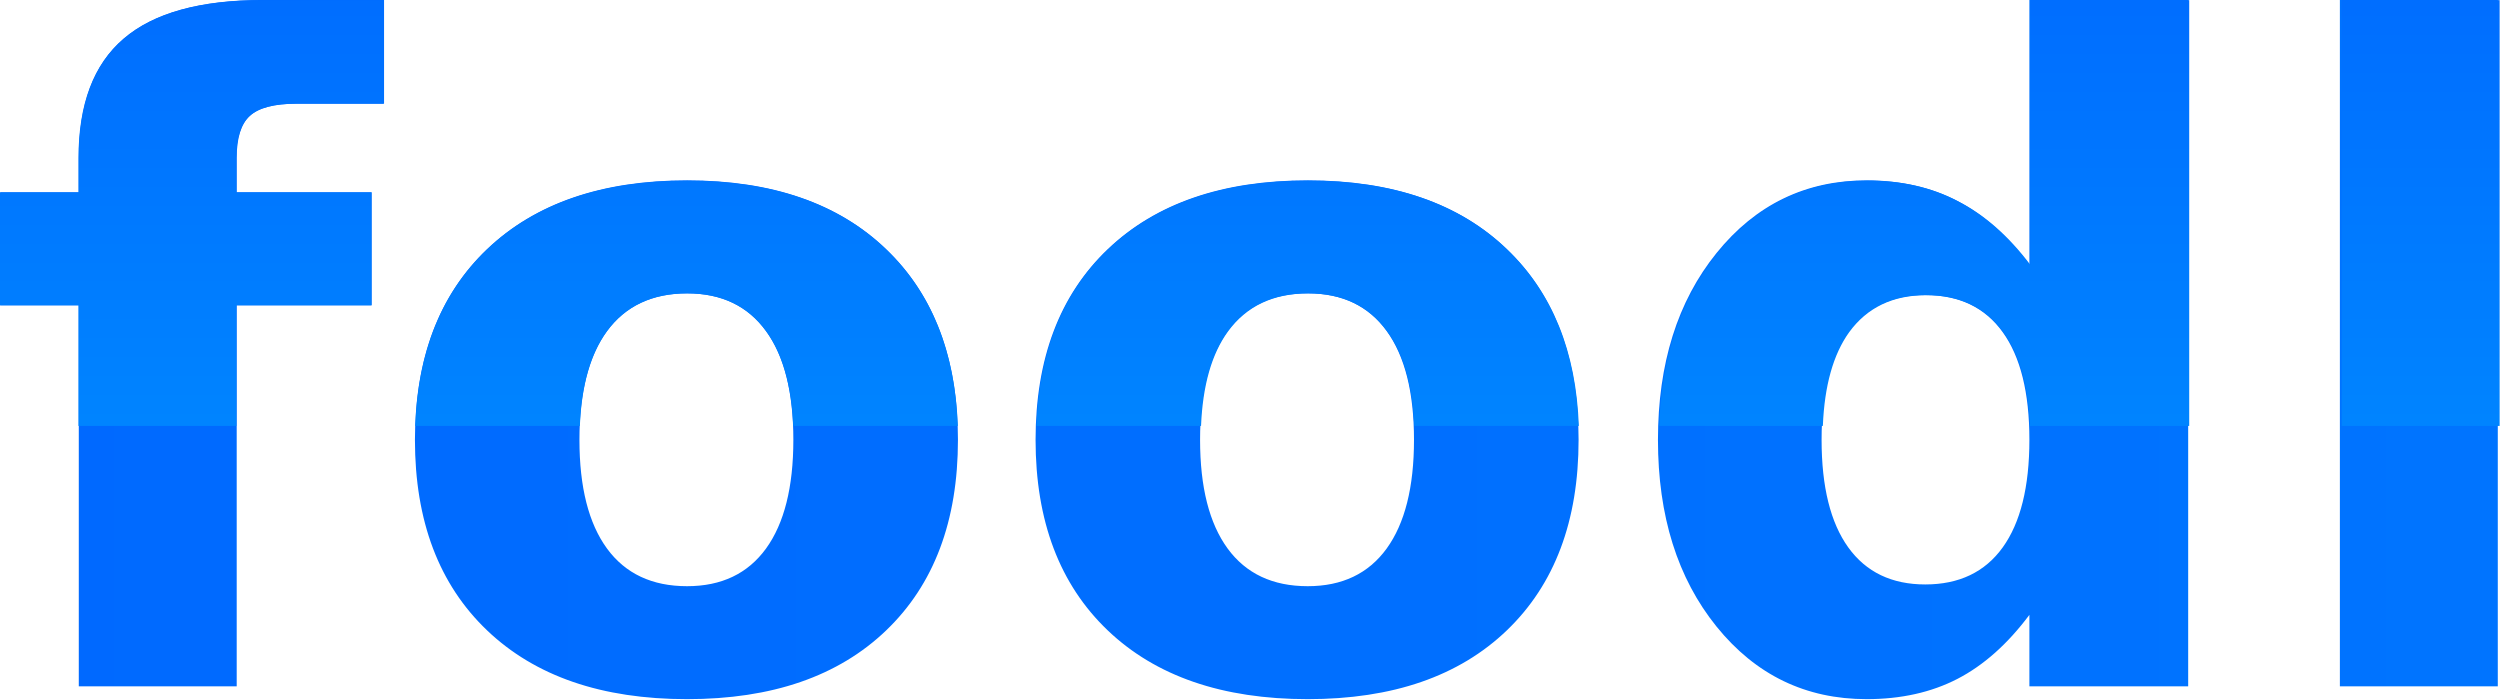
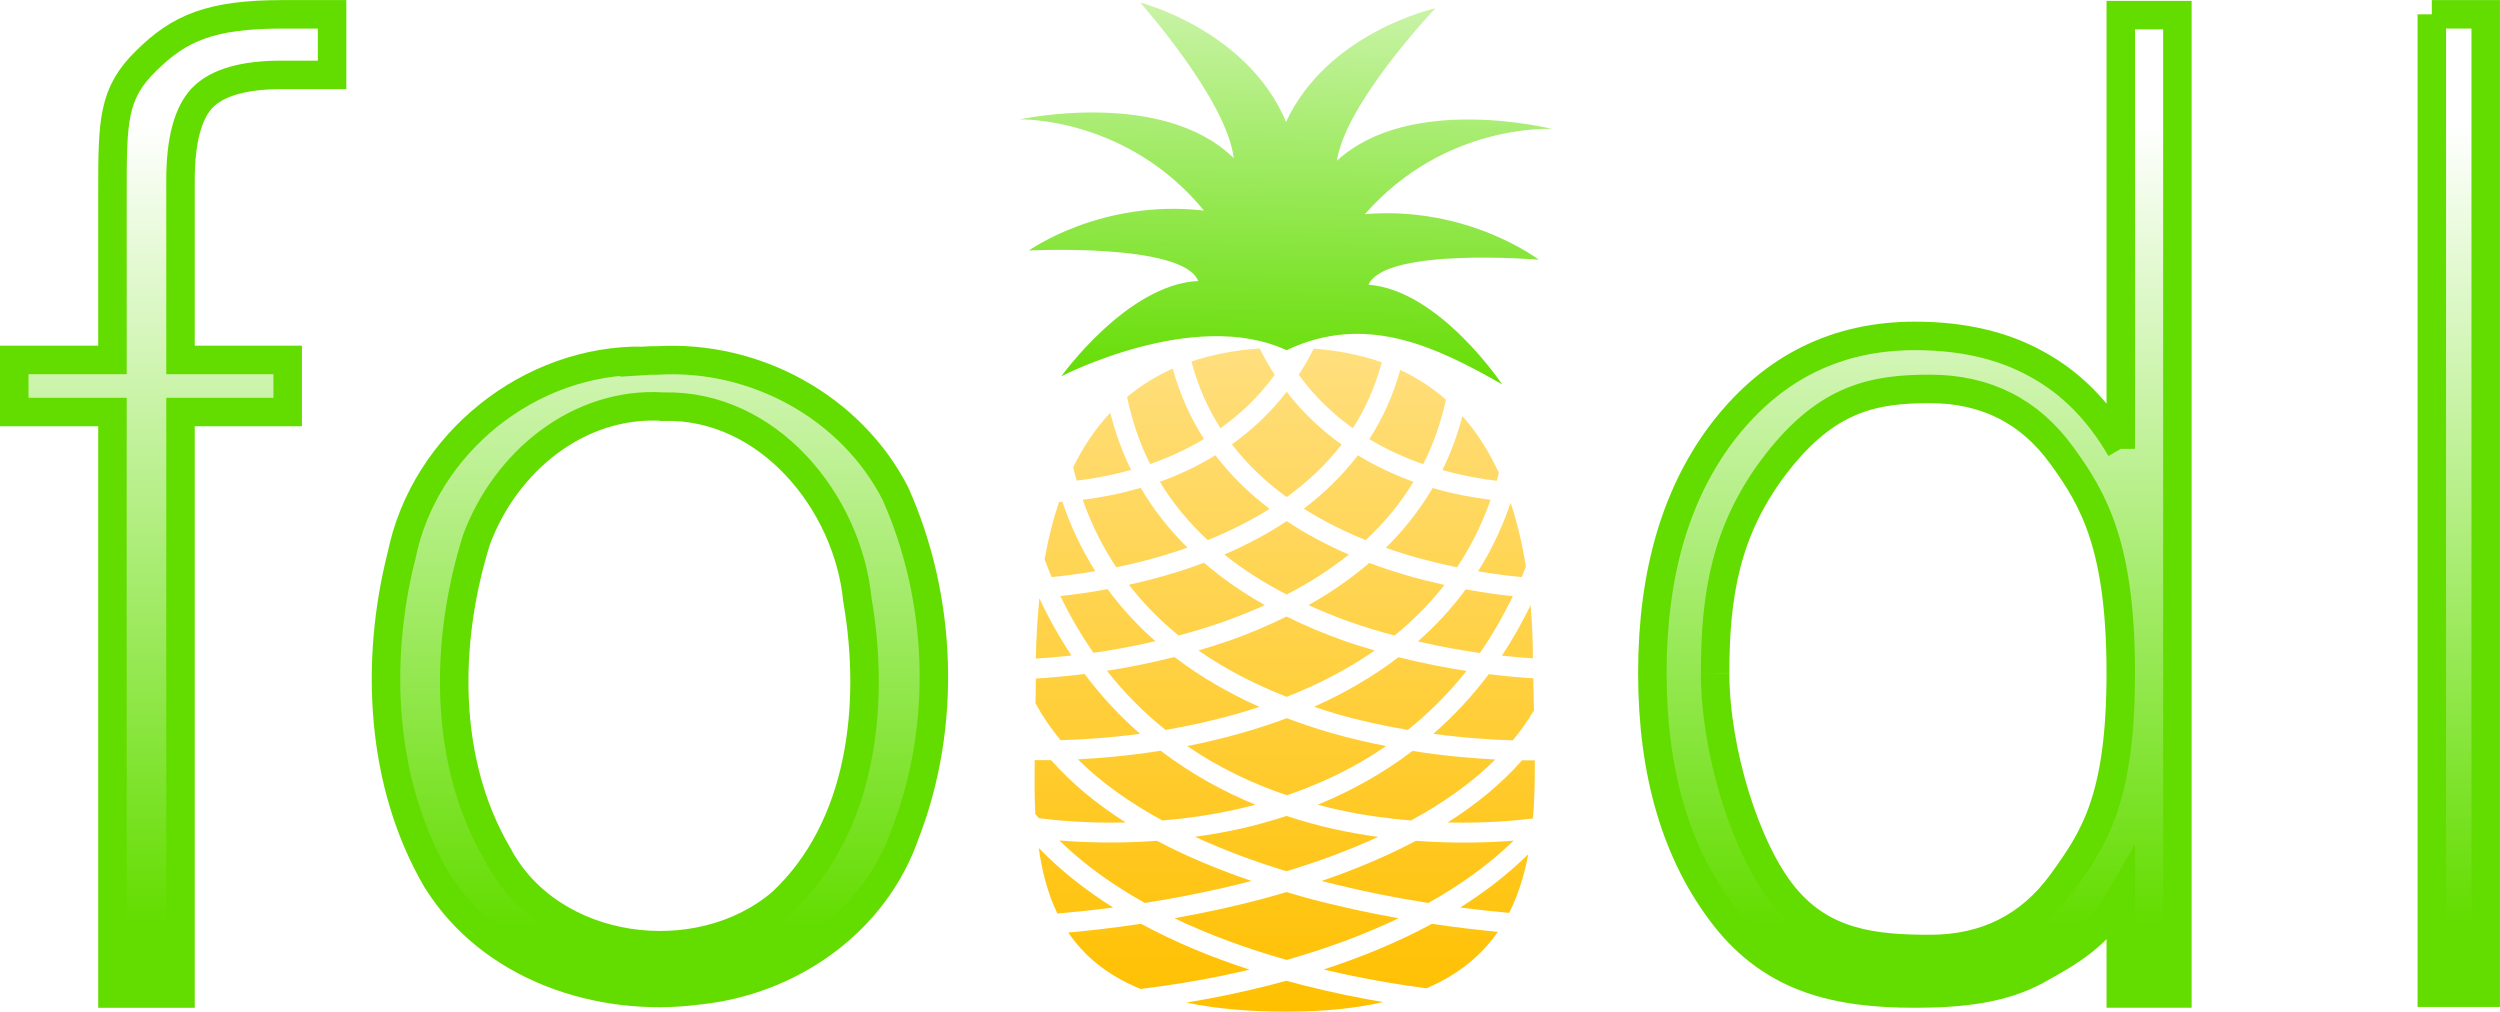
- <svg xmlns="http://www.w3.org/2000/svg" xmlns:xlink="http://www.w3.org/1999/xlink" width="491.76" height="137.525" id="svg3902" version="1.1">
-   <defs id="defs3904">
-     <linearGradient gradientTransform="translate(51.64923,-131.8651)" xlink:href="#linearGradient3832" id="linearGradient3838" x1="349.152" y1="411.076" x2="349.152" y2="493.07" gradientUnits="userSpaceOnUse" />
-     <linearGradient id="linearGradient3832">
-       <stop style="stop-color:#006eff;stop-opacity:1;" offset="0" id="stop3834" />
-       <stop style="stop-color:#0084ff;stop-opacity:1;" offset="1" id="stop3836" />
+ <svg xmlns="http://www.w3.org/2000/svg" xmlns:xlink="http://www.w3.org/1999/xlink" version="1.1" width="465.031" height="188.183" id="svg3223">
+   <defs id="defs3225">
+     <linearGradient id="linearGradient4072">
+       <stop id="stop4074" style="stop-color:#f2f7ef;stop-opacity:1" offset="0" />
+       <stop id="stop4076" style="stop-color:#dee8d9;stop-opacity:1" offset="1" />
    </linearGradient>
-     <linearGradient xlink:href="#linearGradient3844" id="linearGradient3850" x1="128.237" y1="478.513" x2="619.945" y2="478.513" gradientUnits="userSpaceOnUse" />
-     <linearGradient id="linearGradient3844">
-       <stop style="stop-color:#0069ff;stop-opacity:1;" offset="0" id="stop3846" />
-       <stop style="stop-color:#0074ff;stop-opacity:1;" offset="1" id="stop3848" />
+     <linearGradient x1="354.062" y1="184.787" x2="354.062" y2="75.998" id="linearGradient15053-8" xlink:href="#linearGradient13450-6-7-2" gradientUnits="userSpaceOnUse" gradientTransform="matrix(0.873803,0.01408179,-0.01611343,0.9998702,60.89218,197.934)" />
+     <linearGradient id="linearGradient13450-6-7-2">
+       <stop id="stop13452-8-5-2" style="stop-color:#63dd00;stop-opacity:1" offset="0" />
+       <stop id="stop13454-9-6-6" style="stop-color:#ffffff;stop-opacity:1" offset="1" />
    </linearGradient>
-     <linearGradient xlink:href="#linearGradient3844" id="linearGradient3889" x1="128.237" y1="478.513" x2="619.945" y2="478.513" gradientUnits="userSpaceOnUse" />
-     <linearGradient id="linearGradient3891">
-       <stop style="stop-color:#0069ff;stop-opacity:1;" offset="0" id="stop3893" />
-       <stop style="stop-color:#0074ff;stop-opacity:1;" offset="1" id="stop3895" />
+     <linearGradient x1="49.851" y1="188.385" x2="49.851" y2="-60.793" id="linearGradient15116-4" xlink:href="#linearGradient13460-0-4-5" gradientUnits="userSpaceOnUse" gradientTransform="translate(319.7755,314.9338)" />
+     <linearGradient id="linearGradient13460-0-4-5">
+       <stop id="stop13462-0-2-8" style="stop-color:#ffc000;stop-opacity:1" offset="0" />
+       <stop id="stop13464-7-7-9" style="stop-color:#ffffff;stop-opacity:1" offset="1" />
    </linearGradient>
-     <linearGradient gradientTransform="translate(51.64923,-131.8651)" y2="478.513" x2="619.945" y1="478.513" x1="128.237" gradientUnits="userSpaceOnUse" id="linearGradient3900" xlink:href="#linearGradient3844" />
+     <linearGradient x1="228.989" y1="359.593" x2="228.989" y2="210.996" id="linearGradient13955-0" xlink:href="#linearGradient13450-6-5" gradientUnits="userSpaceOnUse" gradientTransform="translate(-10.55204,127.6156)" />
+     <linearGradient id="linearGradient13450-6-5">
+       <stop id="stop13452-8-0" style="stop-color:#63dd00;stop-opacity:1" offset="0" />
+       <stop id="stop13454-9-4" style="stop-color:#ffffff;stop-opacity:1" offset="1" />
+     </linearGradient>
+     <linearGradient x1="228.989" y1="359.593" x2="228.989" y2="210.996" id="linearGradient13953-0" xlink:href="#linearGradient13450-6-5" gradientUnits="userSpaceOnUse" gradientTransform="translate(-8.367215,127.7673)" />
+     <linearGradient id="linearGradient3195">
+       <stop id="stop3197" style="stop-color:#63dd00;stop-opacity:1" offset="0" />
+       <stop id="stop3199" style="stop-color:#ffffff;stop-opacity:1" offset="1" />
+     </linearGradient>
+     <linearGradient x1="228.989" y1="359.593" x2="228.989" y2="210.996" id="linearGradient13951-5" xlink:href="#linearGradient13450-6-5" gradientUnits="userSpaceOnUse" gradientTransform="translate(19.23964,128.3299)" />
+     <linearGradient id="linearGradient3202">
+       <stop id="stop3204" style="stop-color:#63dd00;stop-opacity:1" offset="0" />
+       <stop id="stop3206" style="stop-color:#ffffff;stop-opacity:1" offset="1" />
+     </linearGradient>
+     <linearGradient x1="228.989" y1="359.593" x2="228.989" y2="210.996" id="linearGradient15697" xlink:href="#linearGradient13450-6-5" gradientUnits="userSpaceOnUse" gradientTransform="translate(-100.1253,-187.802)" />
+     <linearGradient id="linearGradient3209">
+       <stop id="stop3211" style="stop-color:#63dd00;stop-opacity:1" offset="0" />
+       <stop id="stop3213" style="stop-color:#ffffff;stop-opacity:1" offset="1" />
+     </linearGradient>
+     <linearGradient x1="228.989" y1="359.593" x2="228.989" y2="210.996" id="linearGradient3221" xlink:href="#linearGradient13450-6-5" gradientUnits="userSpaceOnUse" gradientTransform="translate(30.21743,127.6156)" />
  </defs>
-   <g id="layer1" transform="translate(-179.8342,-277.8852)">
-     <text xml:space="preserve" style="font-size:98.721px;font-style:normal;font-variant:normal;font-weight:normal;font-stretch:normal;line-height:125%;letter-spacing:0px;word-spacing:0px;fill:url(#linearGradient3900);fill-opacity:1;stroke:none;font-family:Candara;-inkscape-font-specification:Candara" x="176.503" y="412.894" id="text3763">
-       <tspan id="tspan3765" x="176.503" y="412.894" style="font-size:177.699px;font-style:normal;font-variant:normal;font-weight:bold;font-stretch:normal;fill:url(#linearGradient3900);fill-opacity:1;font-family:DejaVu Sans;-inkscape-font-specification:DejaVu Sans Bold">foodl</tspan>
-     </text>
-     <path style="fill:url(#linearGradient3838);fill-opacity:1;stroke:none" d="m 231.553,277.914 c -12.379,1.4e-4 -21.537,2.535 -27.438,7.625 -5.9,5.033 -8.844,12.852 -8.844,23.438 l 0,6.75 -15.438,0 0,22.219 15.438,0 0,23.719 31.062,0 0,-23.719 26.562,0 0,-22.219 -26.562,0 0,-6.75 c -5e-5,-3.933 0.858,-6.688 2.594,-8.25 1.735,-1.62 4.823,-2.437 9.219,-2.438 l 17.156,0 0,-20.375 -23.75,0 z m 347.656,0 0,52.062 c -4.281,-5.669 -9.013,-9.839 -14.219,-12.5 -5.148,-2.719 -11.071,-4.062 -17.781,-4.062 -11.974,1e-4 -21.807,4.768 -29.5,14.312 -7.218,8.9 -11.054,20.2 -11.5,33.938 l 32.188,0 c 0.317,-7.91 2.039,-14.042 5.156,-18.406 3.528,-4.859 8.593,-7.312 15.188,-7.312 6.652,8e-5 11.717,2.454 15.188,7.312 3.169,4.364 4.896,10.496 5.219,18.406 l 31.312,0 0,-83.75 -31.25,0 z m 61.25,0 0,83.75 31.062,0 0,-83.75 -31.062,0 z m -325.438,35.5 c -16.775,1e-4 -29.92,4.508 -39.406,13.531 -8.877,8.496 -13.574,20.07 -14.094,34.719 l 32.375,0 c 0.328,-7.962 2.091,-14.178 5.312,-18.594 3.644,-4.975 8.929,-7.469 15.812,-7.469 6.768,8e-5 11.945,2.494 15.531,7.469 3.221,4.416 4.984,10.631 5.312,18.594 l 32.375,0 c -0.519,-14.649 -5.217,-26.223 -14.094,-34.719 -9.371,-9.024 -22.408,-13.531 -39.125,-13.531 z m 122.156,0 c -16.775,1e-4 -29.92,4.508 -39.406,13.531 -8.877,8.496 -13.543,20.07 -14.062,34.719 l 32.375,0 c 0.328,-7.962 2.091,-14.178 5.312,-18.594 3.644,-4.975 8.898,-7.469 15.781,-7.469 6.768,8e-5 11.945,2.494 15.531,7.469 3.221,4.416 4.984,10.631 5.312,18.594 l 32.375,0 c -0.52,-14.649 -5.217,-26.223 -14.094,-34.719 -9.371,-9.024 -22.408,-13.531 -39.125,-13.531 z" id="rect3807" />
+   <g transform="translate(-130.3438,-315.4062)" id="layer1">
+     <path d="m 192.116,329.337 -9.426,0 c -7.039,1.5e-4 -11.944,1.422 -14.717,4.266 -2.702,2.844 -4.053,7.963 -4.053,15.357 l 0,33.397 19.939,0 0,9.695 -19.939,0 0,108.163 -12.659,0 0,-108.163 -18.265,0 0,-9.695 18.265,0 0,-31.157 c 0,-13.295 0.062,-18.419 6.248,-24.462 6.185,-6.114 11.956,-8.666 25.394,-8.667 l 9.213,0 z" id="path15178" style="font-size:218.412px;font-style:normal;font-variant:normal;font-weight:normal;font-stretch:normal;line-height:125%;letter-spacing:0px;word-spacing:0px;fill:url(#linearGradient3221);fill-opacity:1;stroke:#63dd00;stroke-width:5.3;stroke-miterlimit:4;stroke-opacity:1;stroke-dasharray:none;font-family:DejaVu Sans;-inkscape-font-specification:DejaVu Sans" />
+     <path d="m 250.146,382.517 c -21.232,-0.347 -40.851,15.383 -45.094,36.188 -5.049,19.808 -3.93,42.582 6.562,60.438 10.046,16.091 30.087,22.88 48.5,20.5 17.199,-1.734 32.915,-12.648 38.656,-29.281 7.763,-20.071 6.838,-43.678 -1.875,-63.156 -8.257,-16.128 -26.189,-25.827 -44.219,-24.75 -0.845,-0.02 -1.688,0.005 -2.531,0.062 z m 3.656,8.531 c 19.399,-0.454 34.251,17.678 36.031,35.969 3.367,19.369 0.917,42.327 -14.125,56.312 -15.504,13.206 -43.024,9.608 -52.781,-8.969 -10.219,-17.373 -9.859,-39.742 -3.938,-58.594 5.332,-14.364 18.891,-25.752 34.812,-24.719 z" id="path15180" style="font-size:218.412px;font-style:normal;font-variant:normal;font-weight:normal;font-stretch:normal;line-height:125%;letter-spacing:0px;word-spacing:0px;fill:url(#linearGradient13951-5);fill-opacity:1;stroke:#63dd00;stroke-width:5.3;stroke-miterlimit:4;stroke-opacity:1;stroke-dasharray:none;font-family:DejaVu Sans;-inkscape-font-specification:DejaVu Sans" />
+     <path d="m 524.833,398.899 0,-80.677 10.532,0 0,181.991 -10.532,0 0,-17.917 c -4.124,7.11 -9.349,10.112 -15.677,13.596 -6.257,3.413 -13.793,4.321 -22.609,4.321 -14.433,0 -26.2,-2.666 -35.3,-14.184 -9.029,-11.518 -13.544,-26.662 -13.544,-45.431 -10e-6,-18.77 4.515,-33.913 13.544,-45.431 9.1,-11.518 20.867,-17.277 35.3,-17.277 8.816,1.2e-4 16.352,1.742 22.609,5.226 6.328,3.413 11.553,8.674 15.677,15.784 m -75.454,41.699 c -4e-5,14.433 5.683,32.867 12.892,41.596 7.21,8.729 16.674,9.739 27.054,9.739 10.38,0 18.556,-4.088 24.529,-12.264 5.972,-8.247 10.979,-15.547 10.979,-39.071 0,-23.524 -5.006,-32.303 -10.979,-40.48 -5.972,-8.247 -14.149,-12.371 -24.529,-12.371 -10.38,10e-5 -19.097,1.634 -28.569,13.886 -9.472,12.252 -11.377,24.532 -11.377,38.964" id="path15182" style="font-size:218.412px;font-style:normal;font-variant:normal;font-weight:normal;font-stretch:normal;line-height:125%;letter-spacing:0px;word-spacing:0px;fill:url(#linearGradient13953-0);fill-opacity:1;stroke:#63dd00;stroke-width:5.3;stroke-miterlimit:4;stroke-opacity:1;stroke-dasharray:none;font-family:DejaVu Sans;-inkscape-font-specification:DejaVu Sans" />
+     <path d="m 582.691,318.07 10.026,0 0,181.991 -10.026,0 0,-181.991" id="path15184" style="font-size:218.412px;font-style:normal;font-variant:normal;font-weight:normal;font-stretch:normal;line-height:125%;letter-spacing:0px;word-spacing:0px;fill:url(#linearGradient13955-0);fill-opacity:1;stroke:#63dd00;stroke-width:5.3;stroke-miterlimit:4;stroke-opacity:1;stroke-dasharray:none;font-family:DejaVu Sans;-inkscape-font-specification:DejaVu Sans" />
+     <path d="m 364.651,380.215 c -4.721,0.343 -8.934,1.17 -12.688,2.438 1.227,4.654 3.08,8.768 5.406,12.406 3.647,-2.591 7.113,-5.832 10.094,-9.938 -0.999,-1.541 -1.947,-3.17 -2.812,-4.906 z m 10.062,0.031 c -0.86,1.729 -1.79,3.346 -2.781,4.875 2.975,4.1 6.423,7.347 10.062,9.938 2.304,-3.596 4.141,-7.664 5.375,-12.25 -3.727,-1.335 -7.937,-2.191 -12.656,-2.562 z m -26.219,3.719 c -3.202,1.418 -6.013,3.213 -8.5,5.281 0.941,4.573 2.396,8.718 4.281,12.469 0.041,-0.014 0.084,-0.017 0.125,-0.031 3.253,-1.137 6.622,-2.655 9.906,-4.625 -2.481,-3.851 -4.474,-8.198 -5.812,-13.094 z m 42.312,0.25 c -1.343,4.805 -3.301,9.085 -5.75,12.875 3.292,1.977 6.677,3.485 9.938,4.625 0.032,0.011 0.062,0.02 0.094,0.031 1.827,-3.623 3.269,-7.61 4.219,-12 -2.462,-2.164 -5.294,-4.029 -8.5,-5.531 z m -21.125,4.062 c -3.059,3.964 -6.544,7.186 -10.188,9.781 2.935,3.834 6.407,7.067 10.188,9.812 3.782,-2.744 7.281,-5.95 10.219,-9.781 -3.655,-2.603 -7.152,-5.832 -10.219,-9.812 z m -32.812,3.906 c -2.801,2.967 -5.067,6.386 -6.906,10.156 0.204,0.843 0.424,1.651 0.656,2.469 2.809,-0.32 6.285,-0.924 10.125,-2 -1.612,-3.271 -2.916,-6.798 -3.875,-10.625 z m 65.5,0.625 c -0.941,3.592 -2.194,6.942 -3.719,10.031 3.84,1.076 7.316,1.68 10.125,2 0.136,-0.48 0.25,-0.978 0.375,-1.469 -1.783,-3.876 -3.994,-7.445 -6.781,-10.562 z m -45.938,7.281 c -3.448,2.103 -6.961,3.724 -10.344,4.938 2.492,4.112 5.519,7.697 8.906,10.844 3.907,-1.579 7.807,-3.486 11.5,-5.812 -3.702,-2.822 -7.134,-6.121 -10.062,-9.969 z m 26.5,0 c -2.928,3.841 -6.364,7.12 -10.062,9.938 3.696,2.333 7.587,4.261 11.5,5.844 3.384,-3.141 6.414,-6.74 8.906,-10.844 -3.384,-1.216 -6.896,-2.831 -10.344,-4.938 z m -40.406,6.062 c -4.038,1.183 -7.727,1.842 -10.781,2.219 1.636,4.659 3.758,8.824 6.25,12.562 4.065,-0.838 8.596,-2.018 13.25,-3.656 -3.312,-3.264 -6.261,-6.943 -8.719,-11.125 z m 54.312,0.031 c -2.458,4.171 -5.41,7.869 -8.719,11.125 4.652,1.639 9.185,2.786 13.25,3.625 2.496,-3.738 4.611,-7.904 6.25,-12.562 -3.055,-0.378 -6.748,-1.004 -10.781,-2.188 z m -68.875,2.562 c -0.265,0.017 -0.382,0.018 -0.625,0.031 -1.139,3.388 -2.036,6.961 -2.688,10.688 0.42,1.118 0.855,2.212 1.312,3.281 2.094,-0.193 4.816,-0.532 8.125,-1.094 -2.447,-3.872 -4.524,-8.148 -6.125,-12.906 z m 83.375,0.188 c -1.595,4.685 -3.644,8.929 -6.062,12.75 3.305,0.562 6.028,0.868 8.125,1.062 0.27,-0.63 0.523,-1.292 0.781,-1.938 -0.65,-4.097 -1.574,-8.084 -2.844,-11.875 z m -41.656,3.406 c -3.726,2.48 -7.669,4.527 -11.594,6.219 3.597,2.892 7.538,5.338 11.594,7.438 4.058,-2.099 7.964,-4.546 11.562,-7.438 -3.916,-1.692 -7.846,-3.742 -11.562,-6.219 z m -15.375,7.75 c -4.862,1.828 -9.633,3.134 -13.969,4.094 2.768,3.558 5.876,6.699 9.25,9.438 2.762,-0.74 5.589,-1.585 8.438,-2.594 2.537,-0.898 5.084,-1.93 7.594,-3.062 -3.97,-2.24 -7.788,-4.848 -11.312,-7.875 z m 30.75,0.031 c -3.519,3.016 -7.351,5.611 -11.312,7.844 2.522,1.14 5.076,2.191 7.625,3.094 2.83,1.003 5.629,1.825 8.375,2.562 3.373,-2.733 6.512,-5.855 9.281,-9.406 -4.336,-0.961 -9.108,-2.264 -13.969,-4.094 z m -48.688,4.875 c -3.429,0.634 -6.414,1.03 -8.781,1.281 1.862,3.853 3.93,7.371 6.156,10.562 3.457,-0.488 7.363,-1.197 11.531,-2.156 -3.241,-2.855 -6.246,-6.06 -8.906,-9.688 z m 66.625,0.031 c -2.661,3.621 -5.666,6.837 -8.906,9.688 4.162,0.959 8.077,1.668 11.531,2.156 2.229,-3.189 4.26,-6.712 6.125,-10.562 -2.363,-0.252 -5.342,-0.65 -8.75,-1.281 z m -79.312,1.656 c -0.369,3.661 -0.591,7.42 -0.656,11.219 1.684,-0.103 3.908,-0.262 6.625,-0.562 -2.16,-3.249 -4.168,-6.797 -5.969,-10.656 z m 91.375,1.281 c -1.642,3.374 -3.419,6.516 -5.344,9.406 2.312,0.256 4.194,0.393 5.781,0.5 -0.031,-3.292 -0.153,-6.607 -0.438,-9.906 z m -45.406,2.125 c -3.442,1.698 -6.937,3.178 -10.406,4.406 -2.008,0.711 -3.996,1.328 -5.969,1.906 5.144,3.6 10.735,6.393 16.406,8.625 5.662,-2.226 11.236,-5.036 16.375,-8.625 -1.951,-0.574 -3.92,-1.172 -5.906,-1.875 -3.499,-1.239 -7.029,-2.721 -10.5,-4.438 z m -20.844,7.531 c -4.49,1.137 -8.753,1.969 -12.562,2.562 3.366,4.266 7.036,7.902 10.906,11 4.252,-0.723 8.764,-1.701 13.375,-3.031 1.356,-0.391 2.731,-0.798 4.094,-1.25 -5.488,-2.449 -10.867,-5.495 -15.812,-9.281 z m 41.688,0.031 c -4.926,3.761 -10.257,6.781 -15.719,9.219 1.366,0.453 2.734,0.92 4.094,1.312 4.599,1.327 9.101,2.277 13.344,3 3.861,-3.089 7.547,-6.718 10.906,-10.969 -3.83,-0.597 -8.109,-1.416 -12.625,-2.562 z m -58.406,3.125 c -3.821,0.482 -6.92,0.722 -9.062,0.844 -0.005,1.55 -0.036,3.082 -0.062,4.625 1.314,2.423 2.88,4.694 4.656,6.844 3.768,-0.101 8.844,-0.391 14.781,-1.188 -3.657,-3.204 -7.138,-6.883 -10.312,-11.125 z m 75.188,0.031 c -3.172,4.231 -6.66,7.896 -10.312,11.094 5.919,0.795 11.016,1.117 14.781,1.219 1.458,-1.761 2.784,-3.613 3.938,-5.562 -0.052,-2.013 -0.102,-4.003 -0.125,-5.969 -2.103,-0.133 -4.89,-0.353 -8.281,-0.781 z m -37.562,8.188 c -2.725,1.033 -5.461,1.91 -8.156,2.688 -3.538,1.021 -7.017,1.839 -10.375,2.5 5.954,4.09 12.254,7.025 18.531,9.156 6.257,-2.126 12.534,-5.084 18.469,-9.156 -3.348,-0.66 -6.816,-1.451 -10.344,-2.469 -2.686,-0.775 -5.409,-1.69 -8.125,-2.719 z m -46.875,3.969 c -9.8e-4,0.053 9.7e-4,0.103 0,0.156 0.053,8.7e-4 0.039,-9e-4 0.094,0 -0.035,-0.049 -0.058,-0.107 -0.094,-0.156 z m 23.375,2.094 c -5.866,0.931 -11.164,1.38 -15.375,1.594 4.445,4.421 9.842,8.169 15.719,11.375 4.273,-0.36 8.858,-0.981 13.594,-2.031 1.234,-0.274 2.47,-0.576 3.719,-0.906 -6.019,-2.458 -11.991,-5.743 -17.625,-10.031 -0.007,-0.005 -0.025,0.005 -0.031,0 z m 46.875,0.031 c -5.625,4.273 -11.617,7.549 -17.625,10 1.261,0.334 2.535,0.661 3.781,0.938 4.732,1.049 9.292,1.64 13.562,2 5.862,-3.195 11.247,-6.941 15.688,-11.344 -4.228,-0.215 -9.52,-0.656 -15.406,-1.594 z m -70.281,1.719 c -0.032,3.426 -0.058,6.789 0.125,10.031 0.206,0.253 0.415,0.5 0.625,0.75 3.056,0.402 8.79,0.984 16.188,0.812 -5.216,-3.306 -9.956,-7.138 -13.875,-11.594 -1.291,0.016 -2.229,0.009 -3.062,0 z m 90.656,0.031 c -3.915,4.438 -8.64,8.267 -13.844,11.562 7.161,0.167 12.747,-0.352 15.875,-0.75 0.295,-3.534 0.366,-7.166 0.344,-10.812 -0.736,0.004 -1.379,0.013 -2.375,0 z m -43.812,10.344 c -2.934,0.958 -5.857,1.772 -8.719,2.406 -2.837,0.629 -5.61,1.097 -8.312,1.469 5.507,2.536 11.266,4.662 17.031,6.406 5.763,-1.74 11.523,-3.845 17.031,-6.375 -2.673,-0.37 -5.414,-0.847 -8.219,-1.469 -2.89,-0.641 -5.849,-1.467 -8.812,-2.438 z m -42.25,4.562 c 4.656,4.551 10.092,8.38 15.906,11.625 5.951,-0.937 12.76,-2.259 19.844,-4.094 -6.006,-2.049 -11.992,-4.491 -17.594,-7.469 -7.338,0.539 -13.674,0.307 -18.156,-0.062 z m 84.5,0.031 c -4.501,0.366 -10.856,0.578 -18.188,0.031 -5.592,2.964 -11.541,5.428 -17.531,7.469 7.081,1.837 13.89,3.155 19.844,4.094 5.802,-3.233 11.221,-7.062 15.875,-11.594 z m -88.344,1.344 c 0.615,4.409 1.685,8.529 3.469,12.219 2.525,-0.211 6.097,-0.566 10.375,-1.125 -5.037,-3.168 -9.732,-6.825 -13.844,-11.094 z m 91.062,1.188 c -3.818,3.753 -8.108,7.047 -12.656,9.906 3.678,0.481 6.671,0.778 9.094,1 1.71,-3.356 2.839,-7.034 3.562,-10.906 z m -44.969,7.031 c -1.23,0.361 -2.469,0.733 -3.688,1.062 -5.993,1.62 -11.807,2.854 -17.156,3.812 6.824,3.272 13.969,5.795 20.875,7.75 6.886,-1.948 14.005,-4.493 20.812,-7.75 -5.323,-0.956 -11.106,-2.171 -17.062,-3.781 -1.25,-0.338 -2.52,-0.723 -3.781,-1.094 z m -27.062,5.906 c -5.487,0.829 -10.132,1.321 -13.531,1.625 2.95,4.36 7.241,7.961 13.469,10.5 5.546,-0.687 12.537,-1.767 20.25,-3.594 -6.781,-2.207 -13.671,-4.999 -20.188,-8.531 z m 54.125,0 c -6.509,3.52 -13.387,6.299 -20.156,8.5 7.183,1.704 13.762,2.791 19.125,3.5 6.024,-2.576 10.285,-6.198 13.281,-10.5 -3.291,-0.318 -7.348,-0.758 -12.25,-1.5 z m -27.094,10.594 c -0.976,0.268 -1.944,0.535 -2.906,0.781 -5.595,1.432 -10.912,2.49 -15.688,3.281 5.203,1.09 11.33,1.688 18.594,1.688 6.995,0 12.943,-0.632 18,-1.781 -4.58,-0.777 -9.635,-1.799 -14.938,-3.156 -1.005,-0.257 -2.042,-0.531 -3.062,-0.812 z" id="path15024" style="fill:url(#linearGradient15116-4);fill-opacity:1;stroke:none" />
+     <path d="m 342.435,315.88 c 0,0 16.124,18.089 17.396,28.933 -13.272,-12.994 -39.8,-7.2 -39.8,-7.2 0,0 19.909,-0.538 34.266,16.964 -19.117,-2.208 -32.563,7.424 -32.563,7.424 0,0 28.665,-1.451 31.501,5.676 -13.217,0.585 -25.469,17.724 -25.469,17.724 0,0 24.713,-12.822 41.889,-4.853 14.626,-6.949 27.611,-0.784 40.106,6.356 0,0 -11.663,-17.525 -24.854,-18.535 3.064,-7.032 31.668,-4.658 31.668,-4.658 0,0 -13.159,-10.061 -32.337,-8.47 14.914,-17.031 34.795,-15.851 34.795,-15.851 0,0 -26.327,-6.646 -40.011,5.914 1.621,-10.797 18.319,-28.357 18.319,-28.357 0,0 -19.978,4.377 -27.771,21.132 -7.196,-17.119 -27.134,-22.199 -27.134,-22.199 z" id="path13088-4-6" style="fill:url(#linearGradient15053-8);fill-opacity:1;stroke:none" />
  </g>
</svg>
